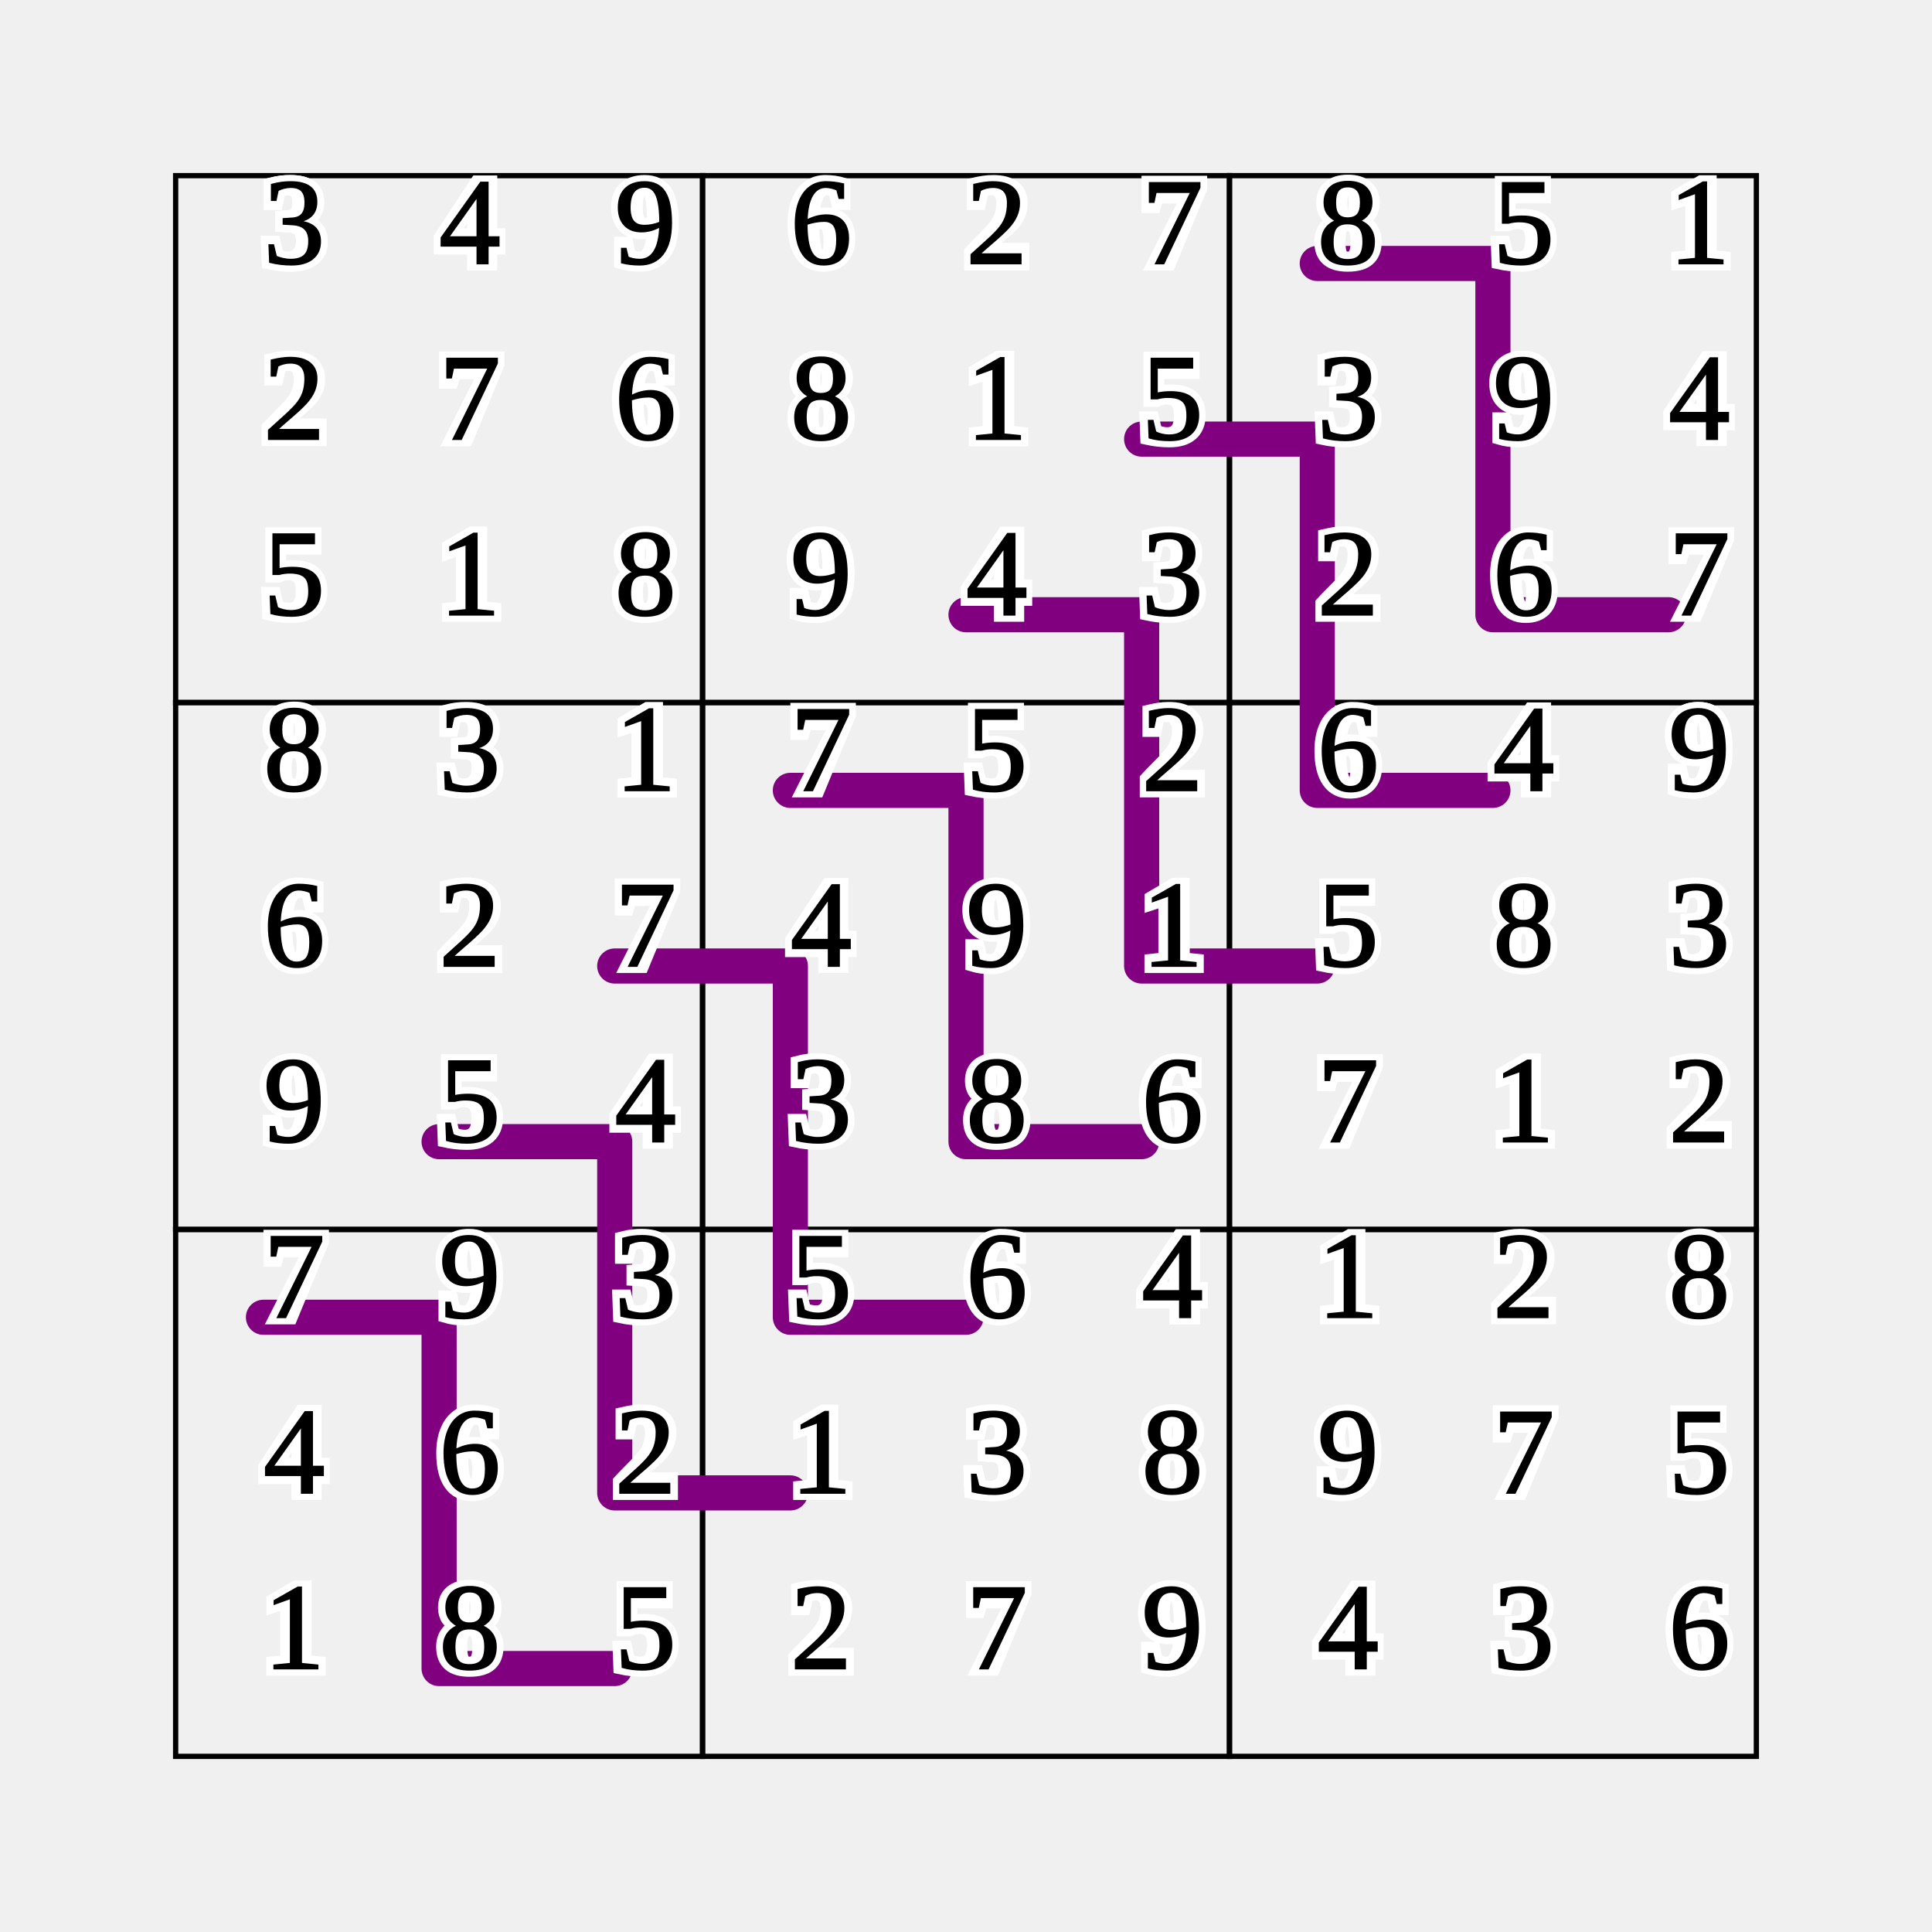
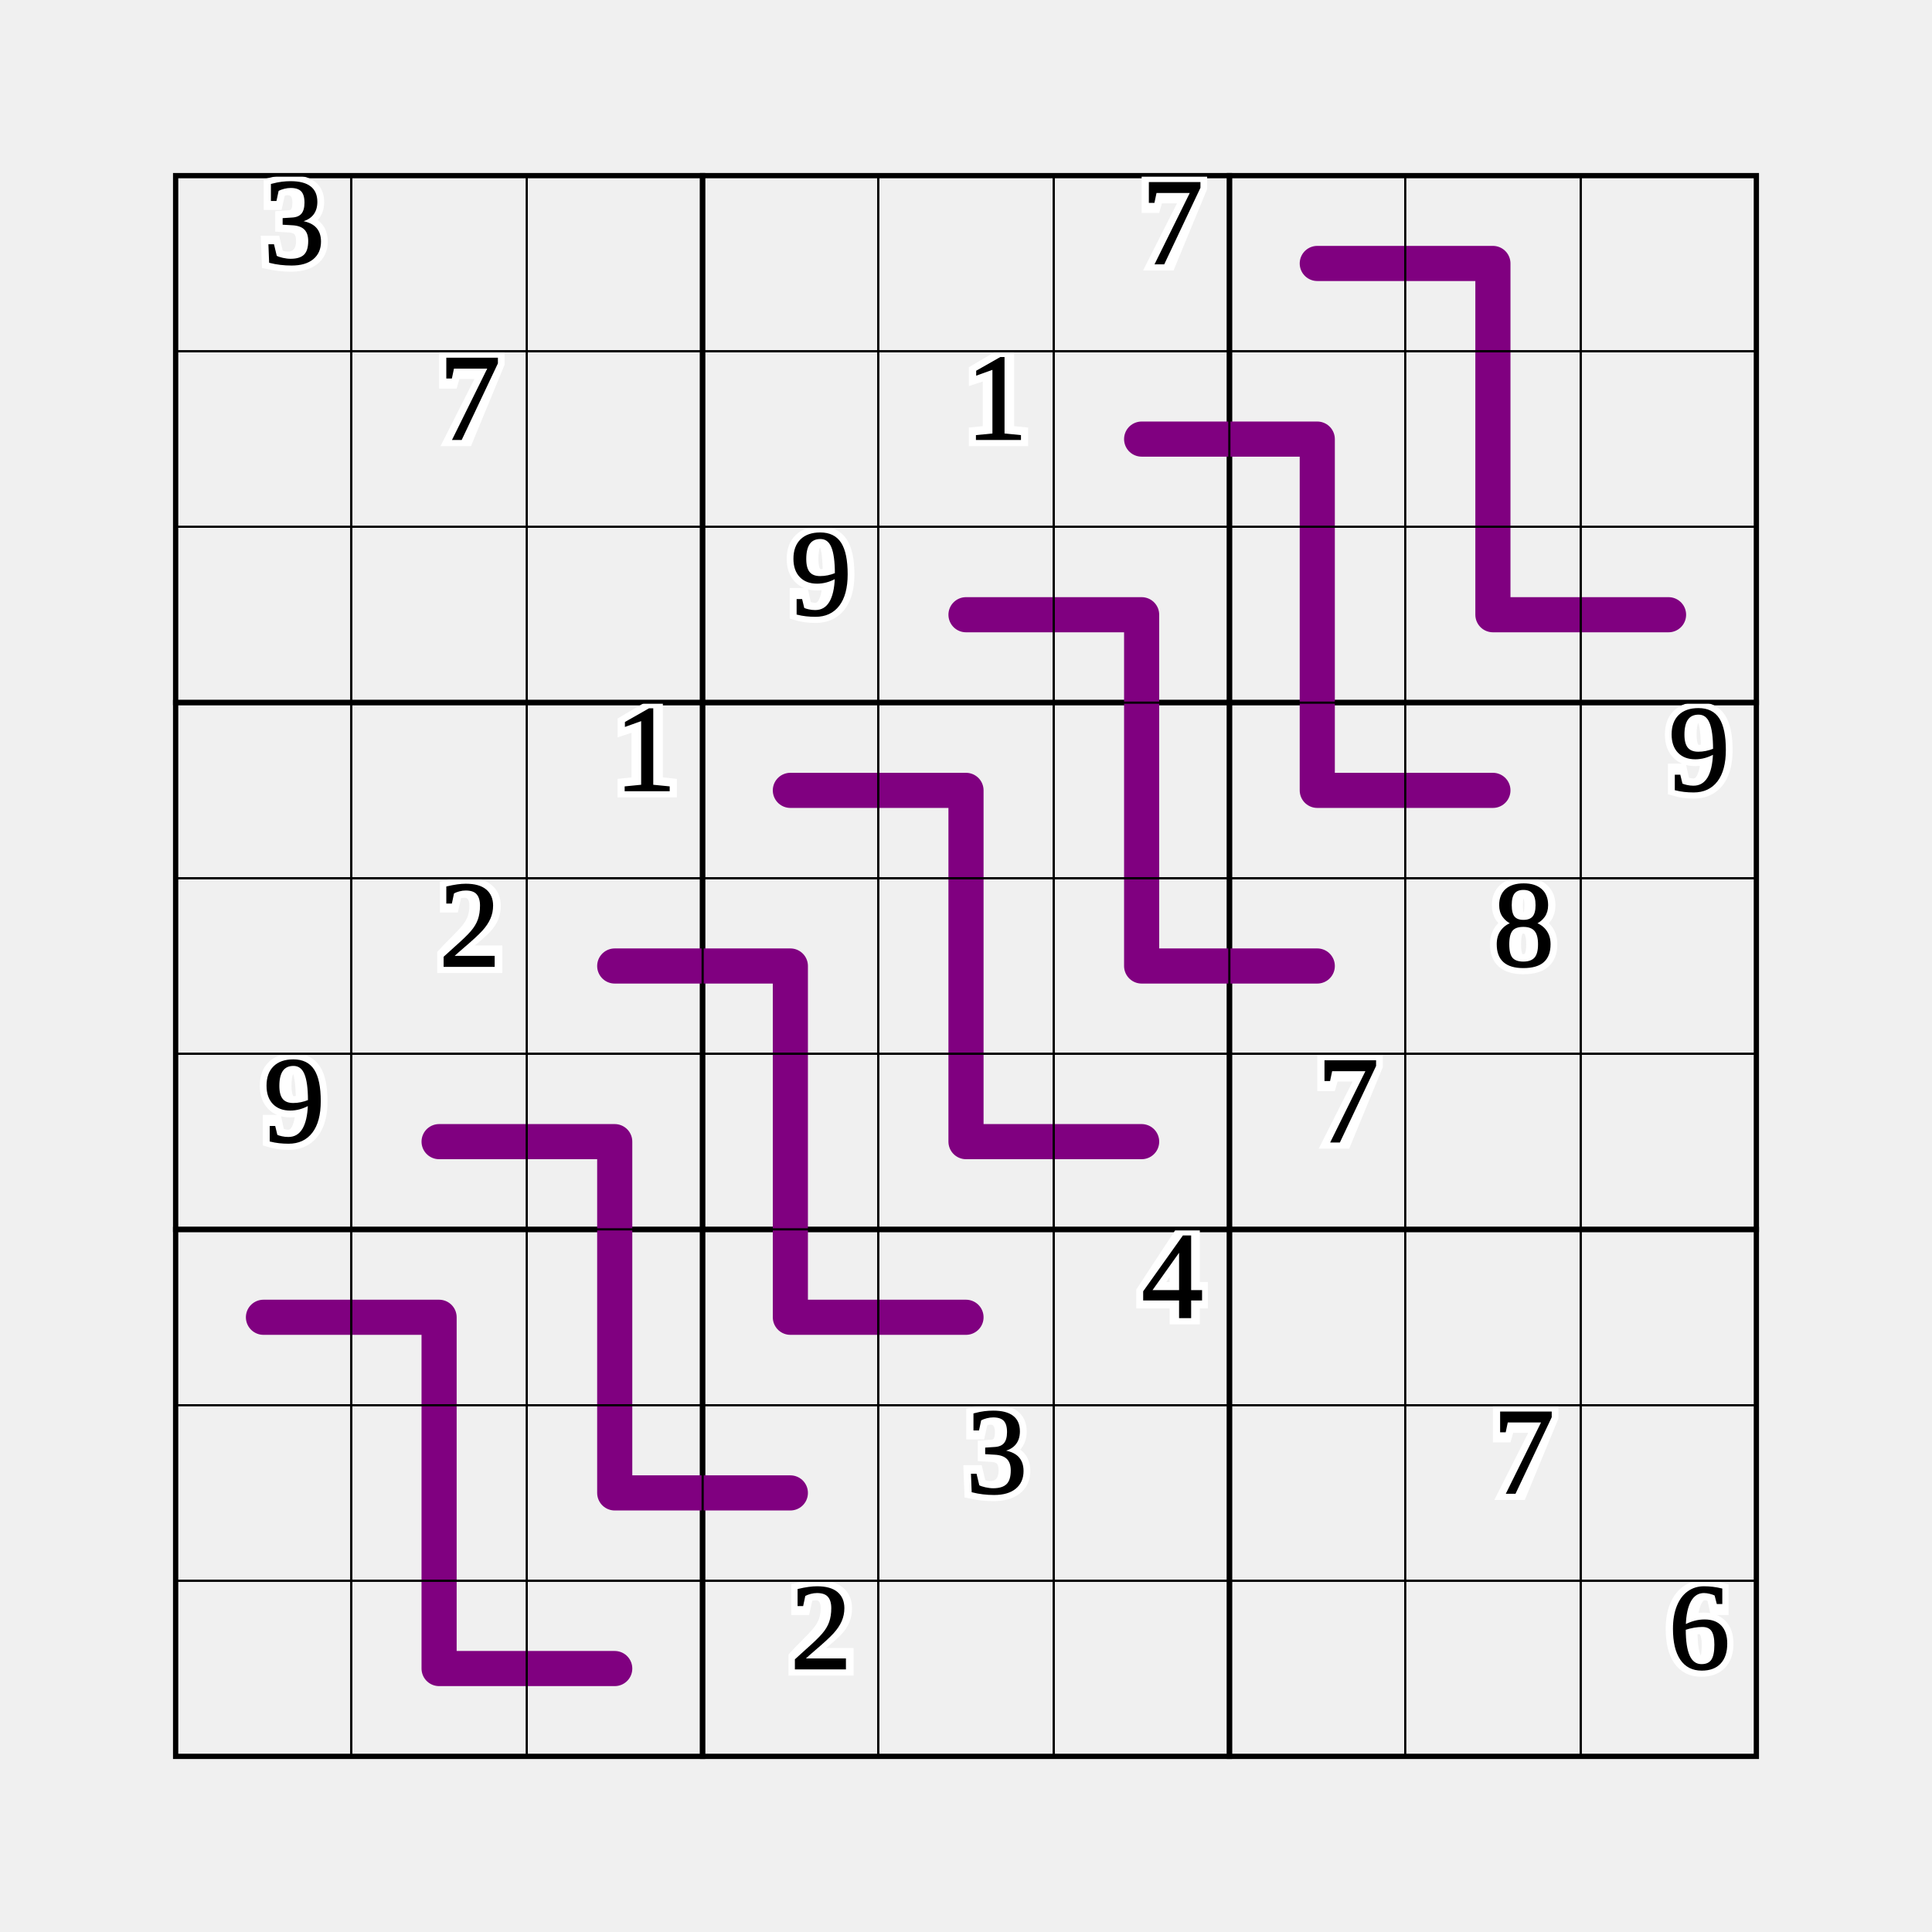
<svg xmlns="http://www.w3.org/2000/svg" baseProfile="full" height="35cm" version="1.1" viewBox="0 0 1100 1100" width="35cm">
  <defs />
  <style type="text/css">
.Box {
    fill-opacity: 0;
    stroke: black;
    stroke-width: 3;
}

.Cell {
    fill-opacity: 0;
    stroke: black;
    stroke-width: 1;
}

.Known {
    fill: black;
    font-size: 70px;
    font-weight: 500;
    text-shadow: -2px -2px 0 white, 2px -2px 0 white, -2px 2px 0 white, 2px 2px 0 white;
}

.KnownBackground {
    fill: white;
    font-size: 70px;
    font-weight: bolder;
    stroke: white;
    stroke-width: 8;
}

.KnownForeground {
    fill: black;
    font-size: 70px;
    stroke: black;
}

.Renban {
    fill-opacity: 0;
    stroke: purple;
    stroke-linecap: round;
    stroke-linejoin: round;
    stroke-width: 20;
}

.TextGlyphBackground {
    fill: white;
    font-size: 30px;
    font-weight: bolder;
    stroke: white;
    stroke-width: 8;
}

.TextGlyphForeground {
    fill: black;
    font-size: 30px;
    font-weight: bolder;
    stroke: black;
    stroke-width: 8;
}

.Unknown {
    fill: blue;
    font-size: 70px;
    font-weight: 500;
    text-shadow: -2px -2px 0 white, 2px -2px 0 white, -2px 2px 0 white, 2px 2px 0 white;
}

.UnknownBackground {
    fill: white;
    font-size: 70px;
    font-weight: bolder;
    stroke: white;
    stroke-width: 8;
}

.UnknownForeground {
    fill: blue;
    font-size: 70px;
    stroke: blue;
}

LittleNumber {
    font-size: 20px;
    stroke: black;
}

</style>
  <g>
    <rect class="Box" height="300" transform="translate(100, 100)" width="300" x="0" y="0" />
    <rect class="Box" height="300" transform="translate(100, 400)" width="300" x="0" y="0" />
    <rect class="Box" height="300" transform="translate(100, 700)" width="300" x="0" y="0" />
    <rect class="Box" height="300" transform="translate(400, 100)" width="300" x="0" y="0" />
    <rect class="Box" height="300" transform="translate(400, 400)" width="300" x="0" y="0" />
    <rect class="Box" height="300" transform="translate(400, 700)" width="300" x="0" y="0" />
    <rect class="Box" height="300" transform="translate(700, 100)" width="300" x="0" y="0" />
    <rect class="Box" height="300" transform="translate(700, 400)" width="300" x="0" y="0" />
    <rect class="Box" height="300" transform="translate(700, 700)" width="300" x="0" y="0" />
    <g>
      <text class="KnownBackground" transform="translate(150.0, 150.0) ">
        <tspan alignment-baseline="central" text-anchor="middle">3</tspan>
      </text>
      <text class="KnownForeground" transform="translate(150.0, 150.0) ">
        <tspan alignment-baseline="central" text-anchor="middle">3</tspan>
      </text>
    </g>
    <g>
      <text class="KnownBackground" transform="translate(650.0, 150.0) ">
        <tspan alignment-baseline="central" text-anchor="middle">7</tspan>
      </text>
      <text class="KnownForeground" transform="translate(650.0, 150.0) ">
        <tspan alignment-baseline="central" text-anchor="middle">7</tspan>
      </text>
    </g>
    <g>
      <text class="KnownBackground" transform="translate(250.0, 250.0) ">
        <tspan alignment-baseline="central" text-anchor="middle">7</tspan>
      </text>
      <text class="KnownForeground" transform="translate(250.0, 250.0) ">
        <tspan alignment-baseline="central" text-anchor="middle">7</tspan>
      </text>
    </g>
    <g>
      <text class="KnownBackground" transform="translate(550.0, 250.0) ">
        <tspan alignment-baseline="central" text-anchor="middle">1</tspan>
      </text>
      <text class="KnownForeground" transform="translate(550.0, 250.0) ">
        <tspan alignment-baseline="central" text-anchor="middle">1</tspan>
      </text>
    </g>
    <g>
      <text class="KnownBackground" transform="translate(450.0, 350.0) ">
        <tspan alignment-baseline="central" text-anchor="middle">9</tspan>
      </text>
      <text class="KnownForeground" transform="translate(450.0, 350.0) ">
        <tspan alignment-baseline="central" text-anchor="middle">9</tspan>
      </text>
    </g>
    <g>
      <text class="KnownBackground" transform="translate(350.0, 450.0) ">
        <tspan alignment-baseline="central" text-anchor="middle">1</tspan>
      </text>
      <text class="KnownForeground" transform="translate(350.0, 450.0) ">
        <tspan alignment-baseline="central" text-anchor="middle">1</tspan>
      </text>
    </g>
    <g>
      <text class="KnownBackground" transform="translate(950.0, 450.0) ">
        <tspan alignment-baseline="central" text-anchor="middle">9</tspan>
      </text>
      <text class="KnownForeground" transform="translate(950.0, 450.0) ">
        <tspan alignment-baseline="central" text-anchor="middle">9</tspan>
      </text>
    </g>
    <g>
      <text class="KnownBackground" transform="translate(250.0, 550.0) ">
        <tspan alignment-baseline="central" text-anchor="middle">2</tspan>
      </text>
      <text class="KnownForeground" transform="translate(250.0, 550.0) ">
        <tspan alignment-baseline="central" text-anchor="middle">2</tspan>
      </text>
    </g>
    <g>
      <text class="KnownBackground" transform="translate(850.0, 550.0) ">
        <tspan alignment-baseline="central" text-anchor="middle">8</tspan>
      </text>
      <text class="KnownForeground" transform="translate(850.0, 550.0) ">
        <tspan alignment-baseline="central" text-anchor="middle">8</tspan>
      </text>
    </g>
    <g>
      <text class="KnownBackground" transform="translate(150.0, 650.0) ">
        <tspan alignment-baseline="central" text-anchor="middle">9</tspan>
      </text>
      <text class="KnownForeground" transform="translate(150.0, 650.0) ">
        <tspan alignment-baseline="central" text-anchor="middle">9</tspan>
      </text>
    </g>
    <g>
      <text class="KnownBackground" transform="translate(750.0, 650.0) ">
        <tspan alignment-baseline="central" text-anchor="middle">7</tspan>
      </text>
      <text class="KnownForeground" transform="translate(750.0, 650.0) ">
        <tspan alignment-baseline="central" text-anchor="middle">7</tspan>
      </text>
    </g>
    <g>
      <text class="KnownBackground" transform="translate(650.0, 750.0) ">
        <tspan alignment-baseline="central" text-anchor="middle">4</tspan>
      </text>
      <text class="KnownForeground" transform="translate(650.0, 750.0) ">
        <tspan alignment-baseline="central" text-anchor="middle">4</tspan>
      </text>
    </g>
    <g>
      <text class="KnownBackground" transform="translate(550.0, 850.0) ">
        <tspan alignment-baseline="central" text-anchor="middle">3</tspan>
      </text>
      <text class="KnownForeground" transform="translate(550.0, 850.0) ">
        <tspan alignment-baseline="central" text-anchor="middle">3</tspan>
      </text>
    </g>
    <g>
      <text class="KnownBackground" transform="translate(850.0, 850.0) ">
        <tspan alignment-baseline="central" text-anchor="middle">7</tspan>
      </text>
      <text class="KnownForeground" transform="translate(850.0, 850.0) ">
        <tspan alignment-baseline="central" text-anchor="middle">7</tspan>
      </text>
    </g>
    <g>
      <text class="KnownBackground" transform="translate(450.0, 950.0) ">
        <tspan alignment-baseline="central" text-anchor="middle">2</tspan>
      </text>
      <text class="KnownForeground" transform="translate(450.0, 950.0) ">
        <tspan alignment-baseline="central" text-anchor="middle">2</tspan>
      </text>
    </g>
    <g>
      <text class="KnownBackground" transform="translate(950.0, 950.0) ">
        <tspan alignment-baseline="central" text-anchor="middle">6</tspan>
      </text>
      <text class="KnownForeground" transform="translate(950.0, 950.0) ">
        <tspan alignment-baseline="central" text-anchor="middle">6</tspan>
      </text>
    </g>
    <polyline class="Renban" points="750.0,150.0 850.0,150.0 850.0,250.0 850.0,350.0 950.0,350.0" />
    <polyline class="Renban" points="650.0,250.0 750.0,250.0 750.0,350.0 750.0,450.0 850.0,450.0" />
    <polyline class="Renban" points="550.0,350.0 650.0,350.0 650.0,450.0 650.0,550.0 750.0,550.0" />
    <polyline class="Renban" points="450.0,450.0 550.0,450.0 550.0,550.0 550.0,650.0 650.0,650.0" />
    <polyline class="Renban" points="350.0,550.0 450.0,550.0 450.0,650.0 450.0,750.0 550.0,750.0" />
    <polyline class="Renban" points="250.0,650.0 350.0,650.0 350.0,750.0 350.0,850.0 450.0,850.0" />
    <polyline class="Renban" points="150.0,750.0 250.0,750.0 250.0,850.0 250.0,950.0 350.0,950.0" />
-     <g>
-       <text class="KnownBackground" transform="translate(150.0, 150.0) ">
-         <tspan alignment-baseline="central" text-anchor="middle">3</tspan>
-       </text>
-       <text class="KnownForeground" transform="translate(150.0, 150.0) ">
-         <tspan alignment-baseline="central" text-anchor="middle">3</tspan>
-       </text>
-     </g>
-     <g>
-       <text class="KnownBackground" transform="translate(250.0, 150.0) ">
-         <tspan alignment-baseline="central" text-anchor="middle">4</tspan>
-       </text>
-       <text class="KnownForeground" transform="translate(250.0, 150.0) ">
-         <tspan alignment-baseline="central" text-anchor="middle">4</tspan>
-       </text>
-     </g>
-     <g>
-       <text class="KnownBackground" transform="translate(350.0, 150.0) ">
-         <tspan alignment-baseline="central" text-anchor="middle">9</tspan>
-       </text>
-       <text class="KnownForeground" transform="translate(350.0, 150.0) ">
-         <tspan alignment-baseline="central" text-anchor="middle">9</tspan>
-       </text>
-     </g>
-     <g>
-       <text class="KnownBackground" transform="translate(450.0, 150.0) ">
-         <tspan alignment-baseline="central" text-anchor="middle">6</tspan>
-       </text>
-       <text class="KnownForeground" transform="translate(450.0, 150.0) ">
-         <tspan alignment-baseline="central" text-anchor="middle">6</tspan>
-       </text>
-     </g>
-     <g>
-       <text class="KnownBackground" transform="translate(550.0, 150.0) ">
-         <tspan alignment-baseline="central" text-anchor="middle">2</tspan>
-       </text>
-       <text class="KnownForeground" transform="translate(550.0, 150.0) ">
-         <tspan alignment-baseline="central" text-anchor="middle">2</tspan>
-       </text>
-     </g>
-     <g>
-       <text class="KnownBackground" transform="translate(650.0, 150.0) ">
-         <tspan alignment-baseline="central" text-anchor="middle">7</tspan>
-       </text>
-       <text class="KnownForeground" transform="translate(650.0, 150.0) ">
-         <tspan alignment-baseline="central" text-anchor="middle">7</tspan>
-       </text>
-     </g>
-     <g>
-       <text class="KnownBackground" transform="translate(750.0, 150.0) ">
-         <tspan alignment-baseline="central" text-anchor="middle">8</tspan>
-       </text>
-       <text class="KnownForeground" transform="translate(750.0, 150.0) ">
-         <tspan alignment-baseline="central" text-anchor="middle">8</tspan>
-       </text>
-     </g>
-     <g>
-       <text class="KnownBackground" transform="translate(850.0, 150.0) ">
-         <tspan alignment-baseline="central" text-anchor="middle">5</tspan>
-       </text>
-       <text class="KnownForeground" transform="translate(850.0, 150.0) ">
-         <tspan alignment-baseline="central" text-anchor="middle">5</tspan>
-       </text>
-     </g>
-     <g>
-       <text class="KnownBackground" transform="translate(950.0, 150.0) ">
-         <tspan alignment-baseline="central" text-anchor="middle">1</tspan>
-       </text>
-       <text class="KnownForeground" transform="translate(950.0, 150.0) ">
-         <tspan alignment-baseline="central" text-anchor="middle">1</tspan>
-       </text>
-     </g>
-     <g>
-       <text class="KnownBackground" transform="translate(150.0, 250.0) ">
-         <tspan alignment-baseline="central" text-anchor="middle">2</tspan>
-       </text>
-       <text class="KnownForeground" transform="translate(150.0, 250.0) ">
-         <tspan alignment-baseline="central" text-anchor="middle">2</tspan>
-       </text>
-     </g>
-     <g>
-       <text class="KnownBackground" transform="translate(250.0, 250.0) ">
-         <tspan alignment-baseline="central" text-anchor="middle">7</tspan>
-       </text>
-       <text class="KnownForeground" transform="translate(250.0, 250.0) ">
-         <tspan alignment-baseline="central" text-anchor="middle">7</tspan>
-       </text>
-     </g>
-     <g>
-       <text class="KnownBackground" transform="translate(350.0, 250.0) ">
-         <tspan alignment-baseline="central" text-anchor="middle">6</tspan>
-       </text>
-       <text class="KnownForeground" transform="translate(350.0, 250.0) ">
-         <tspan alignment-baseline="central" text-anchor="middle">6</tspan>
-       </text>
-     </g>
-     <g>
-       <text class="KnownBackground" transform="translate(450.0, 250.0) ">
-         <tspan alignment-baseline="central" text-anchor="middle">8</tspan>
-       </text>
-       <text class="KnownForeground" transform="translate(450.0, 250.0) ">
-         <tspan alignment-baseline="central" text-anchor="middle">8</tspan>
-       </text>
-     </g>
-     <g>
-       <text class="KnownBackground" transform="translate(550.0, 250.0) ">
-         <tspan alignment-baseline="central" text-anchor="middle">1</tspan>
-       </text>
-       <text class="KnownForeground" transform="translate(550.0, 250.0) ">
-         <tspan alignment-baseline="central" text-anchor="middle">1</tspan>
-       </text>
-     </g>
-     <g>
-       <text class="KnownBackground" transform="translate(650.0, 250.0) ">
-         <tspan alignment-baseline="central" text-anchor="middle">5</tspan>
-       </text>
-       <text class="KnownForeground" transform="translate(650.0, 250.0) ">
-         <tspan alignment-baseline="central" text-anchor="middle">5</tspan>
-       </text>
-     </g>
-     <g>
-       <text class="KnownBackground" transform="translate(750.0, 250.0) ">
-         <tspan alignment-baseline="central" text-anchor="middle">3</tspan>
-       </text>
-       <text class="KnownForeground" transform="translate(750.0, 250.0) ">
-         <tspan alignment-baseline="central" text-anchor="middle">3</tspan>
-       </text>
-     </g>
-     <g>
-       <text class="KnownBackground" transform="translate(850.0, 250.0) ">
-         <tspan alignment-baseline="central" text-anchor="middle">9</tspan>
-       </text>
-       <text class="KnownForeground" transform="translate(850.0, 250.0) ">
-         <tspan alignment-baseline="central" text-anchor="middle">9</tspan>
-       </text>
-     </g>
-     <g>
-       <text class="KnownBackground" transform="translate(950.0, 250.0) ">
-         <tspan alignment-baseline="central" text-anchor="middle">4</tspan>
-       </text>
-       <text class="KnownForeground" transform="translate(950.0, 250.0) ">
-         <tspan alignment-baseline="central" text-anchor="middle">4</tspan>
-       </text>
-     </g>
-     <g>
-       <text class="KnownBackground" transform="translate(150.0, 350.0) ">
-         <tspan alignment-baseline="central" text-anchor="middle">5</tspan>
-       </text>
-       <text class="KnownForeground" transform="translate(150.0, 350.0) ">
-         <tspan alignment-baseline="central" text-anchor="middle">5</tspan>
-       </text>
-     </g>
-     <g>
-       <text class="KnownBackground" transform="translate(250.0, 350.0) ">
-         <tspan alignment-baseline="central" text-anchor="middle">1</tspan>
-       </text>
-       <text class="KnownForeground" transform="translate(250.0, 350.0) ">
-         <tspan alignment-baseline="central" text-anchor="middle">1</tspan>
-       </text>
-     </g>
-     <g>
-       <text class="KnownBackground" transform="translate(350.0, 350.0) ">
-         <tspan alignment-baseline="central" text-anchor="middle">8</tspan>
-       </text>
-       <text class="KnownForeground" transform="translate(350.0, 350.0) ">
-         <tspan alignment-baseline="central" text-anchor="middle">8</tspan>
-       </text>
-     </g>
-     <g>
-       <text class="KnownBackground" transform="translate(450.0, 350.0) ">
-         <tspan alignment-baseline="central" text-anchor="middle">9</tspan>
-       </text>
-       <text class="KnownForeground" transform="translate(450.0, 350.0) ">
-         <tspan alignment-baseline="central" text-anchor="middle">9</tspan>
-       </text>
-     </g>
-     <g>
-       <text class="KnownBackground" transform="translate(550.0, 350.0) ">
-         <tspan alignment-baseline="central" text-anchor="middle">4</tspan>
-       </text>
-       <text class="KnownForeground" transform="translate(550.0, 350.0) ">
-         <tspan alignment-baseline="central" text-anchor="middle">4</tspan>
-       </text>
-     </g>
-     <g>
-       <text class="KnownBackground" transform="translate(650.0, 350.0) ">
-         <tspan alignment-baseline="central" text-anchor="middle">3</tspan>
-       </text>
-       <text class="KnownForeground" transform="translate(650.0, 350.0) ">
-         <tspan alignment-baseline="central" text-anchor="middle">3</tspan>
-       </text>
-     </g>
-     <g>
-       <text class="KnownBackground" transform="translate(750.0, 350.0) ">
-         <tspan alignment-baseline="central" text-anchor="middle">2</tspan>
-       </text>
-       <text class="KnownForeground" transform="translate(750.0, 350.0) ">
-         <tspan alignment-baseline="central" text-anchor="middle">2</tspan>
-       </text>
-     </g>
-     <g>
-       <text class="KnownBackground" transform="translate(850.0, 350.0) ">
-         <tspan alignment-baseline="central" text-anchor="middle">6</tspan>
-       </text>
-       <text class="KnownForeground" transform="translate(850.0, 350.0) ">
-         <tspan alignment-baseline="central" text-anchor="middle">6</tspan>
-       </text>
-     </g>
-     <g>
-       <text class="KnownBackground" transform="translate(950.0, 350.0) ">
-         <tspan alignment-baseline="central" text-anchor="middle">7</tspan>
-       </text>
-       <text class="KnownForeground" transform="translate(950.0, 350.0) ">
-         <tspan alignment-baseline="central" text-anchor="middle">7</tspan>
-       </text>
-     </g>
-     <g>
-       <text class="KnownBackground" transform="translate(150.0, 450.0) ">
-         <tspan alignment-baseline="central" text-anchor="middle">8</tspan>
-       </text>
-       <text class="KnownForeground" transform="translate(150.0, 450.0) ">
-         <tspan alignment-baseline="central" text-anchor="middle">8</tspan>
-       </text>
-     </g>
-     <g>
-       <text class="KnownBackground" transform="translate(250.0, 450.0) ">
-         <tspan alignment-baseline="central" text-anchor="middle">3</tspan>
-       </text>
-       <text class="KnownForeground" transform="translate(250.0, 450.0) ">
-         <tspan alignment-baseline="central" text-anchor="middle">3</tspan>
-       </text>
-     </g>
-     <g>
-       <text class="KnownBackground" transform="translate(350.0, 450.0) ">
-         <tspan alignment-baseline="central" text-anchor="middle">1</tspan>
-       </text>
-       <text class="KnownForeground" transform="translate(350.0, 450.0) ">
-         <tspan alignment-baseline="central" text-anchor="middle">1</tspan>
-       </text>
-     </g>
-     <g>
-       <text class="KnownBackground" transform="translate(450.0, 450.0) ">
-         <tspan alignment-baseline="central" text-anchor="middle">7</tspan>
-       </text>
-       <text class="KnownForeground" transform="translate(450.0, 450.0) ">
-         <tspan alignment-baseline="central" text-anchor="middle">7</tspan>
-       </text>
-     </g>
-     <g>
-       <text class="KnownBackground" transform="translate(550.0, 450.0) ">
-         <tspan alignment-baseline="central" text-anchor="middle">5</tspan>
-       </text>
-       <text class="KnownForeground" transform="translate(550.0, 450.0) ">
-         <tspan alignment-baseline="central" text-anchor="middle">5</tspan>
-       </text>
-     </g>
-     <g>
-       <text class="KnownBackground" transform="translate(650.0, 450.0) ">
-         <tspan alignment-baseline="central" text-anchor="middle">2</tspan>
-       </text>
-       <text class="KnownForeground" transform="translate(650.0, 450.0) ">
-         <tspan alignment-baseline="central" text-anchor="middle">2</tspan>
-       </text>
-     </g>
-     <g>
-       <text class="KnownBackground" transform="translate(750.0, 450.0) ">
-         <tspan alignment-baseline="central" text-anchor="middle">6</tspan>
-       </text>
-       <text class="KnownForeground" transform="translate(750.0, 450.0) ">
-         <tspan alignment-baseline="central" text-anchor="middle">6</tspan>
-       </text>
-     </g>
-     <g>
-       <text class="KnownBackground" transform="translate(850.0, 450.0) ">
-         <tspan alignment-baseline="central" text-anchor="middle">4</tspan>
-       </text>
-       <text class="KnownForeground" transform="translate(850.0, 450.0) ">
-         <tspan alignment-baseline="central" text-anchor="middle">4</tspan>
-       </text>
-     </g>
-     <g>
-       <text class="KnownBackground" transform="translate(950.0, 450.0) ">
-         <tspan alignment-baseline="central" text-anchor="middle">9</tspan>
-       </text>
-       <text class="KnownForeground" transform="translate(950.0, 450.0) ">
-         <tspan alignment-baseline="central" text-anchor="middle">9</tspan>
-       </text>
-     </g>
-     <g>
-       <text class="KnownBackground" transform="translate(150.0, 550.0) ">
-         <tspan alignment-baseline="central" text-anchor="middle">6</tspan>
-       </text>
-       <text class="KnownForeground" transform="translate(150.0, 550.0) ">
-         <tspan alignment-baseline="central" text-anchor="middle">6</tspan>
-       </text>
-     </g>
-     <g>
-       <text class="KnownBackground" transform="translate(250.0, 550.0) ">
-         <tspan alignment-baseline="central" text-anchor="middle">2</tspan>
-       </text>
-       <text class="KnownForeground" transform="translate(250.0, 550.0) ">
-         <tspan alignment-baseline="central" text-anchor="middle">2</tspan>
-       </text>
-     </g>
-     <g>
-       <text class="KnownBackground" transform="translate(350.0, 550.0) ">
-         <tspan alignment-baseline="central" text-anchor="middle">7</tspan>
-       </text>
-       <text class="KnownForeground" transform="translate(350.0, 550.0) ">
-         <tspan alignment-baseline="central" text-anchor="middle">7</tspan>
-       </text>
-     </g>
-     <g>
-       <text class="KnownBackground" transform="translate(450.0, 550.0) ">
-         <tspan alignment-baseline="central" text-anchor="middle">4</tspan>
-       </text>
-       <text class="KnownForeground" transform="translate(450.0, 550.0) ">
-         <tspan alignment-baseline="central" text-anchor="middle">4</tspan>
-       </text>
-     </g>
-     <g>
-       <text class="KnownBackground" transform="translate(550.0, 550.0) ">
-         <tspan alignment-baseline="central" text-anchor="middle">9</tspan>
-       </text>
-       <text class="KnownForeground" transform="translate(550.0, 550.0) ">
-         <tspan alignment-baseline="central" text-anchor="middle">9</tspan>
-       </text>
-     </g>
-     <g>
-       <text class="KnownBackground" transform="translate(650.0, 550.0) ">
-         <tspan alignment-baseline="central" text-anchor="middle">1</tspan>
-       </text>
-       <text class="KnownForeground" transform="translate(650.0, 550.0) ">
-         <tspan alignment-baseline="central" text-anchor="middle">1</tspan>
-       </text>
-     </g>
-     <g>
-       <text class="KnownBackground" transform="translate(750.0, 550.0) ">
-         <tspan alignment-baseline="central" text-anchor="middle">5</tspan>
-       </text>
-       <text class="KnownForeground" transform="translate(750.0, 550.0) ">
-         <tspan alignment-baseline="central" text-anchor="middle">5</tspan>
-       </text>
-     </g>
-     <g>
-       <text class="KnownBackground" transform="translate(850.0, 550.0) ">
-         <tspan alignment-baseline="central" text-anchor="middle">8</tspan>
-       </text>
-       <text class="KnownForeground" transform="translate(850.0, 550.0) ">
-         <tspan alignment-baseline="central" text-anchor="middle">8</tspan>
-       </text>
-     </g>
-     <g>
-       <text class="KnownBackground" transform="translate(950.0, 550.0) ">
-         <tspan alignment-baseline="central" text-anchor="middle">3</tspan>
-       </text>
-       <text class="KnownForeground" transform="translate(950.0, 550.0) ">
-         <tspan alignment-baseline="central" text-anchor="middle">3</tspan>
-       </text>
-     </g>
-     <g>
-       <text class="KnownBackground" transform="translate(150.0, 650.0) ">
-         <tspan alignment-baseline="central" text-anchor="middle">9</tspan>
-       </text>
-       <text class="KnownForeground" transform="translate(150.0, 650.0) ">
-         <tspan alignment-baseline="central" text-anchor="middle">9</tspan>
-       </text>
-     </g>
-     <g>
-       <text class="KnownBackground" transform="translate(250.0, 650.0) ">
-         <tspan alignment-baseline="central" text-anchor="middle">5</tspan>
-       </text>
-       <text class="KnownForeground" transform="translate(250.0, 650.0) ">
-         <tspan alignment-baseline="central" text-anchor="middle">5</tspan>
-       </text>
-     </g>
-     <g>
-       <text class="KnownBackground" transform="translate(350.0, 650.0) ">
-         <tspan alignment-baseline="central" text-anchor="middle">4</tspan>
-       </text>
-       <text class="KnownForeground" transform="translate(350.0, 650.0) ">
-         <tspan alignment-baseline="central" text-anchor="middle">4</tspan>
-       </text>
-     </g>
-     <g>
-       <text class="KnownBackground" transform="translate(450.0, 650.0) ">
-         <tspan alignment-baseline="central" text-anchor="middle">3</tspan>
-       </text>
-       <text class="KnownForeground" transform="translate(450.0, 650.0) ">
-         <tspan alignment-baseline="central" text-anchor="middle">3</tspan>
-       </text>
-     </g>
-     <g>
-       <text class="KnownBackground" transform="translate(550.0, 650.0) ">
-         <tspan alignment-baseline="central" text-anchor="middle">8</tspan>
-       </text>
-       <text class="KnownForeground" transform="translate(550.0, 650.0) ">
-         <tspan alignment-baseline="central" text-anchor="middle">8</tspan>
-       </text>
-     </g>
-     <g>
-       <text class="KnownBackground" transform="translate(650.0, 650.0) ">
-         <tspan alignment-baseline="central" text-anchor="middle">6</tspan>
-       </text>
-       <text class="KnownForeground" transform="translate(650.0, 650.0) ">
-         <tspan alignment-baseline="central" text-anchor="middle">6</tspan>
-       </text>
-     </g>
-     <g>
-       <text class="KnownBackground" transform="translate(750.0, 650.0) ">
-         <tspan alignment-baseline="central" text-anchor="middle">7</tspan>
-       </text>
-       <text class="KnownForeground" transform="translate(750.0, 650.0) ">
-         <tspan alignment-baseline="central" text-anchor="middle">7</tspan>
-       </text>
-     </g>
-     <g>
-       <text class="KnownBackground" transform="translate(850.0, 650.0) ">
-         <tspan alignment-baseline="central" text-anchor="middle">1</tspan>
-       </text>
-       <text class="KnownForeground" transform="translate(850.0, 650.0) ">
-         <tspan alignment-baseline="central" text-anchor="middle">1</tspan>
-       </text>
-     </g>
-     <g>
-       <text class="KnownBackground" transform="translate(950.0, 650.0) ">
-         <tspan alignment-baseline="central" text-anchor="middle">2</tspan>
-       </text>
-       <text class="KnownForeground" transform="translate(950.0, 650.0) ">
-         <tspan alignment-baseline="central" text-anchor="middle">2</tspan>
-       </text>
-     </g>
-     <g>
-       <text class="KnownBackground" transform="translate(150.0, 750.0) ">
-         <tspan alignment-baseline="central" text-anchor="middle">7</tspan>
-       </text>
-       <text class="KnownForeground" transform="translate(150.0, 750.0) ">
-         <tspan alignment-baseline="central" text-anchor="middle">7</tspan>
-       </text>
-     </g>
-     <g>
-       <text class="KnownBackground" transform="translate(250.0, 750.0) ">
-         <tspan alignment-baseline="central" text-anchor="middle">9</tspan>
-       </text>
-       <text class="KnownForeground" transform="translate(250.0, 750.0) ">
-         <tspan alignment-baseline="central" text-anchor="middle">9</tspan>
-       </text>
-     </g>
-     <g>
-       <text class="KnownBackground" transform="translate(350.0, 750.0) ">
-         <tspan alignment-baseline="central" text-anchor="middle">3</tspan>
-       </text>
-       <text class="KnownForeground" transform="translate(350.0, 750.0) ">
-         <tspan alignment-baseline="central" text-anchor="middle">3</tspan>
-       </text>
-     </g>
-     <g>
-       <text class="KnownBackground" transform="translate(450.0, 750.0) ">
-         <tspan alignment-baseline="central" text-anchor="middle">5</tspan>
-       </text>
-       <text class="KnownForeground" transform="translate(450.0, 750.0) ">
-         <tspan alignment-baseline="central" text-anchor="middle">5</tspan>
-       </text>
-     </g>
-     <g>
-       <text class="KnownBackground" transform="translate(550.0, 750.0) ">
-         <tspan alignment-baseline="central" text-anchor="middle">6</tspan>
-       </text>
-       <text class="KnownForeground" transform="translate(550.0, 750.0) ">
-         <tspan alignment-baseline="central" text-anchor="middle">6</tspan>
-       </text>
-     </g>
-     <g>
-       <text class="KnownBackground" transform="translate(650.0, 750.0) ">
-         <tspan alignment-baseline="central" text-anchor="middle">4</tspan>
-       </text>
-       <text class="KnownForeground" transform="translate(650.0, 750.0) ">
-         <tspan alignment-baseline="central" text-anchor="middle">4</tspan>
-       </text>
-     </g>
-     <g>
-       <text class="KnownBackground" transform="translate(750.0, 750.0) ">
-         <tspan alignment-baseline="central" text-anchor="middle">1</tspan>
-       </text>
-       <text class="KnownForeground" transform="translate(750.0, 750.0) ">
-         <tspan alignment-baseline="central" text-anchor="middle">1</tspan>
-       </text>
-     </g>
-     <g>
-       <text class="KnownBackground" transform="translate(850.0, 750.0) ">
-         <tspan alignment-baseline="central" text-anchor="middle">2</tspan>
-       </text>
-       <text class="KnownForeground" transform="translate(850.0, 750.0) ">
-         <tspan alignment-baseline="central" text-anchor="middle">2</tspan>
-       </text>
-     </g>
-     <g>
-       <text class="KnownBackground" transform="translate(950.0, 750.0) ">
-         <tspan alignment-baseline="central" text-anchor="middle">8</tspan>
-       </text>
-       <text class="KnownForeground" transform="translate(950.0, 750.0) ">
-         <tspan alignment-baseline="central" text-anchor="middle">8</tspan>
-       </text>
-     </g>
-     <g>
-       <text class="KnownBackground" transform="translate(150.0, 850.0) ">
-         <tspan alignment-baseline="central" text-anchor="middle">4</tspan>
-       </text>
-       <text class="KnownForeground" transform="translate(150.0, 850.0) ">
-         <tspan alignment-baseline="central" text-anchor="middle">4</tspan>
-       </text>
-     </g>
-     <g>
-       <text class="KnownBackground" transform="translate(250.0, 850.0) ">
-         <tspan alignment-baseline="central" text-anchor="middle">6</tspan>
-       </text>
-       <text class="KnownForeground" transform="translate(250.0, 850.0) ">
-         <tspan alignment-baseline="central" text-anchor="middle">6</tspan>
-       </text>
-     </g>
-     <g>
-       <text class="KnownBackground" transform="translate(350.0, 850.0) ">
-         <tspan alignment-baseline="central" text-anchor="middle">2</tspan>
-       </text>
-       <text class="KnownForeground" transform="translate(350.0, 850.0) ">
-         <tspan alignment-baseline="central" text-anchor="middle">2</tspan>
-       </text>
-     </g>
-     <g>
-       <text class="KnownBackground" transform="translate(450.0, 850.0) ">
-         <tspan alignment-baseline="central" text-anchor="middle">1</tspan>
-       </text>
-       <text class="KnownForeground" transform="translate(450.0, 850.0) ">
-         <tspan alignment-baseline="central" text-anchor="middle">1</tspan>
-       </text>
-     </g>
-     <g>
-       <text class="KnownBackground" transform="translate(550.0, 850.0) ">
-         <tspan alignment-baseline="central" text-anchor="middle">3</tspan>
-       </text>
-       <text class="KnownForeground" transform="translate(550.0, 850.0) ">
-         <tspan alignment-baseline="central" text-anchor="middle">3</tspan>
-       </text>
-     </g>
-     <g>
-       <text class="KnownBackground" transform="translate(650.0, 850.0) ">
-         <tspan alignment-baseline="central" text-anchor="middle">8</tspan>
-       </text>
-       <text class="KnownForeground" transform="translate(650.0, 850.0) ">
-         <tspan alignment-baseline="central" text-anchor="middle">8</tspan>
-       </text>
-     </g>
-     <g>
-       <text class="KnownBackground" transform="translate(750.0, 850.0) ">
-         <tspan alignment-baseline="central" text-anchor="middle">9</tspan>
-       </text>
-       <text class="KnownForeground" transform="translate(750.0, 850.0) ">
-         <tspan alignment-baseline="central" text-anchor="middle">9</tspan>
-       </text>
-     </g>
-     <g>
-       <text class="KnownBackground" transform="translate(850.0, 850.0) ">
-         <tspan alignment-baseline="central" text-anchor="middle">7</tspan>
-       </text>
-       <text class="KnownForeground" transform="translate(850.0, 850.0) ">
-         <tspan alignment-baseline="central" text-anchor="middle">7</tspan>
-       </text>
-     </g>
-     <g>
-       <text class="KnownBackground" transform="translate(950.0, 850.0) ">
-         <tspan alignment-baseline="central" text-anchor="middle">5</tspan>
-       </text>
-       <text class="KnownForeground" transform="translate(950.0, 850.0) ">
-         <tspan alignment-baseline="central" text-anchor="middle">5</tspan>
-       </text>
-     </g>
-     <g>
-       <text class="KnownBackground" transform="translate(150.0, 950.0) ">
-         <tspan alignment-baseline="central" text-anchor="middle">1</tspan>
-       </text>
-       <text class="KnownForeground" transform="translate(150.0, 950.0) ">
-         <tspan alignment-baseline="central" text-anchor="middle">1</tspan>
-       </text>
-     </g>
-     <g>
-       <text class="KnownBackground" transform="translate(250.0, 950.0) ">
-         <tspan alignment-baseline="central" text-anchor="middle">8</tspan>
-       </text>
-       <text class="KnownForeground" transform="translate(250.0, 950.0) ">
-         <tspan alignment-baseline="central" text-anchor="middle">8</tspan>
-       </text>
-     </g>
-     <g>
-       <text class="KnownBackground" transform="translate(350.0, 950.0) ">
-         <tspan alignment-baseline="central" text-anchor="middle">5</tspan>
-       </text>
-       <text class="KnownForeground" transform="translate(350.0, 950.0) ">
-         <tspan alignment-baseline="central" text-anchor="middle">5</tspan>
-       </text>
-     </g>
-     <g>
-       <text class="KnownBackground" transform="translate(450.0, 950.0) ">
-         <tspan alignment-baseline="central" text-anchor="middle">2</tspan>
-       </text>
-       <text class="KnownForeground" transform="translate(450.0, 950.0) ">
-         <tspan alignment-baseline="central" text-anchor="middle">2</tspan>
-       </text>
-     </g>
-     <g>
-       <text class="KnownBackground" transform="translate(550.0, 950.0) ">
-         <tspan alignment-baseline="central" text-anchor="middle">7</tspan>
-       </text>
-       <text class="KnownForeground" transform="translate(550.0, 950.0) ">
-         <tspan alignment-baseline="central" text-anchor="middle">7</tspan>
-       </text>
-     </g>
-     <g>
-       <text class="KnownBackground" transform="translate(650.0, 950.0) ">
-         <tspan alignment-baseline="central" text-anchor="middle">9</tspan>
-       </text>
-       <text class="KnownForeground" transform="translate(650.0, 950.0) ">
-         <tspan alignment-baseline="central" text-anchor="middle">9</tspan>
-       </text>
-     </g>
-     <g>
-       <text class="KnownBackground" transform="translate(750.0, 950.0) ">
-         <tspan alignment-baseline="central" text-anchor="middle">4</tspan>
-       </text>
-       <text class="KnownForeground" transform="translate(750.0, 950.0) ">
-         <tspan alignment-baseline="central" text-anchor="middle">4</tspan>
-       </text>
-     </g>
-     <g>
-       <text class="KnownBackground" transform="translate(850.0, 950.0) ">
-         <tspan alignment-baseline="central" text-anchor="middle">3</tspan>
-       </text>
-       <text class="KnownForeground" transform="translate(850.0, 950.0) ">
-         <tspan alignment-baseline="central" text-anchor="middle">3</tspan>
-       </text>
-     </g>
-     <g>
-       <text class="KnownBackground" transform="translate(950.0, 950.0) ">
-         <tspan alignment-baseline="central" text-anchor="middle">6</tspan>
-       </text>
-       <text class="KnownForeground" transform="translate(950.0, 950.0) ">
-         <tspan alignment-baseline="central" text-anchor="middle">6</tspan>
-       </text>
-     </g>
+     <rect class="Cell" height="100" transform="translate(100, 100)" width="100" x="0" y="0" />
+     <rect class="Cell" height="100" transform="translate(100, 200)" width="100" x="0" y="0" />
+     <rect class="Cell" height="100" transform="translate(100, 300)" width="100" x="0" y="0" />
+     <rect class="Cell" height="100" transform="translate(100, 400)" width="100" x="0" y="0" />
+     <rect class="Cell" height="100" transform="translate(100, 500)" width="100" x="0" y="0" />
+     <rect class="Cell" height="100" transform="translate(100, 600)" width="100" x="0" y="0" />
+     <rect class="Cell" height="100" transform="translate(100, 700)" width="100" x="0" y="0" />
+     <rect class="Cell" height="100" transform="translate(100, 800)" width="100" x="0" y="0" />
+     <rect class="Cell" height="100" transform="translate(100, 900)" width="100" x="0" y="0" />
+     <rect class="Cell" height="100" transform="translate(200, 100)" width="100" x="0" y="0" />
+     <rect class="Cell" height="100" transform="translate(200, 200)" width="100" x="0" y="0" />
+     <rect class="Cell" height="100" transform="translate(200, 300)" width="100" x="0" y="0" />
+     <rect class="Cell" height="100" transform="translate(200, 400)" width="100" x="0" y="0" />
+     <rect class="Cell" height="100" transform="translate(200, 500)" width="100" x="0" y="0" />
+     <rect class="Cell" height="100" transform="translate(200, 600)" width="100" x="0" y="0" />
+     <rect class="Cell" height="100" transform="translate(200, 700)" width="100" x="0" y="0" />
+     <rect class="Cell" height="100" transform="translate(200, 800)" width="100" x="0" y="0" />
+     <rect class="Cell" height="100" transform="translate(200, 900)" width="100" x="0" y="0" />
+     <rect class="Cell" height="100" transform="translate(300, 100)" width="100" x="0" y="0" />
+     <rect class="Cell" height="100" transform="translate(300, 200)" width="100" x="0" y="0" />
+     <rect class="Cell" height="100" transform="translate(300, 300)" width="100" x="0" y="0" />
+     <rect class="Cell" height="100" transform="translate(300, 400)" width="100" x="0" y="0" />
+     <rect class="Cell" height="100" transform="translate(300, 500)" width="100" x="0" y="0" />
+     <rect class="Cell" height="100" transform="translate(300, 600)" width="100" x="0" y="0" />
+     <rect class="Cell" height="100" transform="translate(300, 700)" width="100" x="0" y="0" />
+     <rect class="Cell" height="100" transform="translate(300, 800)" width="100" x="0" y="0" />
+     <rect class="Cell" height="100" transform="translate(300, 900)" width="100" x="0" y="0" />
+     <rect class="Cell" height="100" transform="translate(400, 100)" width="100" x="0" y="0" />
+     <rect class="Cell" height="100" transform="translate(400, 200)" width="100" x="0" y="0" />
+     <rect class="Cell" height="100" transform="translate(400, 300)" width="100" x="0" y="0" />
+     <rect class="Cell" height="100" transform="translate(400, 400)" width="100" x="0" y="0" />
+     <rect class="Cell" height="100" transform="translate(400, 500)" width="100" x="0" y="0" />
+     <rect class="Cell" height="100" transform="translate(400, 600)" width="100" x="0" y="0" />
+     <rect class="Cell" height="100" transform="translate(400, 700)" width="100" x="0" y="0" />
+     <rect class="Cell" height="100" transform="translate(400, 800)" width="100" x="0" y="0" />
+     <rect class="Cell" height="100" transform="translate(400, 900)" width="100" x="0" y="0" />
+     <rect class="Cell" height="100" transform="translate(500, 100)" width="100" x="0" y="0" />
+     <rect class="Cell" height="100" transform="translate(500, 200)" width="100" x="0" y="0" />
+     <rect class="Cell" height="100" transform="translate(500, 300)" width="100" x="0" y="0" />
+     <rect class="Cell" height="100" transform="translate(500, 400)" width="100" x="0" y="0" />
+     <rect class="Cell" height="100" transform="translate(500, 500)" width="100" x="0" y="0" />
+     <rect class="Cell" height="100" transform="translate(500, 600)" width="100" x="0" y="0" />
+     <rect class="Cell" height="100" transform="translate(500, 700)" width="100" x="0" y="0" />
+     <rect class="Cell" height="100" transform="translate(500, 800)" width="100" x="0" y="0" />
+     <rect class="Cell" height="100" transform="translate(500, 900)" width="100" x="0" y="0" />
+     <rect class="Cell" height="100" transform="translate(600, 100)" width="100" x="0" y="0" />
+     <rect class="Cell" height="100" transform="translate(600, 200)" width="100" x="0" y="0" />
+     <rect class="Cell" height="100" transform="translate(600, 300)" width="100" x="0" y="0" />
+     <rect class="Cell" height="100" transform="translate(600, 400)" width="100" x="0" y="0" />
+     <rect class="Cell" height="100" transform="translate(600, 500)" width="100" x="0" y="0" />
+     <rect class="Cell" height="100" transform="translate(600, 600)" width="100" x="0" y="0" />
+     <rect class="Cell" height="100" transform="translate(600, 700)" width="100" x="0" y="0" />
+     <rect class="Cell" height="100" transform="translate(600, 800)" width="100" x="0" y="0" />
+     <rect class="Cell" height="100" transform="translate(600, 900)" width="100" x="0" y="0" />
+     <rect class="Cell" height="100" transform="translate(700, 100)" width="100" x="0" y="0" />
+     <rect class="Cell" height="100" transform="translate(700, 200)" width="100" x="0" y="0" />
+     <rect class="Cell" height="100" transform="translate(700, 300)" width="100" x="0" y="0" />
+     <rect class="Cell" height="100" transform="translate(700, 400)" width="100" x="0" y="0" />
+     <rect class="Cell" height="100" transform="translate(700, 500)" width="100" x="0" y="0" />
+     <rect class="Cell" height="100" transform="translate(700, 600)" width="100" x="0" y="0" />
+     <rect class="Cell" height="100" transform="translate(700, 700)" width="100" x="0" y="0" />
+     <rect class="Cell" height="100" transform="translate(700, 800)" width="100" x="0" y="0" />
+     <rect class="Cell" height="100" transform="translate(700, 900)" width="100" x="0" y="0" />
+     <rect class="Cell" height="100" transform="translate(800, 100)" width="100" x="0" y="0" />
+     <rect class="Cell" height="100" transform="translate(800, 200)" width="100" x="0" y="0" />
+     <rect class="Cell" height="100" transform="translate(800, 300)" width="100" x="0" y="0" />
+     <rect class="Cell" height="100" transform="translate(800, 400)" width="100" x="0" y="0" />
+     <rect class="Cell" height="100" transform="translate(800, 500)" width="100" x="0" y="0" />
+     <rect class="Cell" height="100" transform="translate(800, 600)" width="100" x="0" y="0" />
+     <rect class="Cell" height="100" transform="translate(800, 700)" width="100" x="0" y="0" />
+     <rect class="Cell" height="100" transform="translate(800, 800)" width="100" x="0" y="0" />
+     <rect class="Cell" height="100" transform="translate(800, 900)" width="100" x="0" y="0" />
+     <rect class="Cell" height="100" transform="translate(900, 100)" width="100" x="0" y="0" />
+     <rect class="Cell" height="100" transform="translate(900, 200)" width="100" x="0" y="0" />
+     <rect class="Cell" height="100" transform="translate(900, 300)" width="100" x="0" y="0" />
+     <rect class="Cell" height="100" transform="translate(900, 400)" width="100" x="0" y="0" />
+     <rect class="Cell" height="100" transform="translate(900, 500)" width="100" x="0" y="0" />
+     <rect class="Cell" height="100" transform="translate(900, 600)" width="100" x="0" y="0" />
+     <rect class="Cell" height="100" transform="translate(900, 700)" width="100" x="0" y="0" />
+     <rect class="Cell" height="100" transform="translate(900, 800)" width="100" x="0" y="0" />
+     <rect class="Cell" height="100" transform="translate(900, 900)" width="100" x="0" y="0" />
+     <rect class="Cell" height="100" transform="translate(100, 100)" width="100" x="0" y="0" />
+     <rect class="Cell" height="100" transform="translate(200, 100)" width="100" x="0" y="0" />
+     <rect class="Cell" height="100" transform="translate(300, 100)" width="100" x="0" y="0" />
+     <rect class="Cell" height="100" transform="translate(400, 100)" width="100" x="0" y="0" />
+     <rect class="Cell" height="100" transform="translate(500, 100)" width="100" x="0" y="0" />
+     <rect class="Cell" height="100" transform="translate(600, 100)" width="100" x="0" y="0" />
+     <rect class="Cell" height="100" transform="translate(700, 100)" width="100" x="0" y="0" />
+     <rect class="Cell" height="100" transform="translate(800, 100)" width="100" x="0" y="0" />
+     <rect class="Cell" height="100" transform="translate(900, 100)" width="100" x="0" y="0" />
+     <rect class="Cell" height="100" transform="translate(100, 200)" width="100" x="0" y="0" />
+     <rect class="Cell" height="100" transform="translate(200, 200)" width="100" x="0" y="0" />
+     <rect class="Cell" height="100" transform="translate(300, 200)" width="100" x="0" y="0" />
+     <rect class="Cell" height="100" transform="translate(400, 200)" width="100" x="0" y="0" />
+     <rect class="Cell" height="100" transform="translate(500, 200)" width="100" x="0" y="0" />
+     <rect class="Cell" height="100" transform="translate(600, 200)" width="100" x="0" y="0" />
+     <rect class="Cell" height="100" transform="translate(700, 200)" width="100" x="0" y="0" />
+     <rect class="Cell" height="100" transform="translate(800, 200)" width="100" x="0" y="0" />
+     <rect class="Cell" height="100" transform="translate(900, 200)" width="100" x="0" y="0" />
+     <rect class="Cell" height="100" transform="translate(100, 300)" width="100" x="0" y="0" />
+     <rect class="Cell" height="100" transform="translate(200, 300)" width="100" x="0" y="0" />
+     <rect class="Cell" height="100" transform="translate(300, 300)" width="100" x="0" y="0" />
+     <rect class="Cell" height="100" transform="translate(400, 300)" width="100" x="0" y="0" />
+     <rect class="Cell" height="100" transform="translate(500, 300)" width="100" x="0" y="0" />
+     <rect class="Cell" height="100" transform="translate(600, 300)" width="100" x="0" y="0" />
+     <rect class="Cell" height="100" transform="translate(700, 300)" width="100" x="0" y="0" />
+     <rect class="Cell" height="100" transform="translate(800, 300)" width="100" x="0" y="0" />
+     <rect class="Cell" height="100" transform="translate(900, 300)" width="100" x="0" y="0" />
+     <rect class="Cell" height="100" transform="translate(100, 400)" width="100" x="0" y="0" />
+     <rect class="Cell" height="100" transform="translate(200, 400)" width="100" x="0" y="0" />
+     <rect class="Cell" height="100" transform="translate(300, 400)" width="100" x="0" y="0" />
+     <rect class="Cell" height="100" transform="translate(400, 400)" width="100" x="0" y="0" />
+     <rect class="Cell" height="100" transform="translate(500, 400)" width="100" x="0" y="0" />
+     <rect class="Cell" height="100" transform="translate(600, 400)" width="100" x="0" y="0" />
+     <rect class="Cell" height="100" transform="translate(700, 400)" width="100" x="0" y="0" />
+     <rect class="Cell" height="100" transform="translate(800, 400)" width="100" x="0" y="0" />
+     <rect class="Cell" height="100" transform="translate(900, 400)" width="100" x="0" y="0" />
+     <rect class="Cell" height="100" transform="translate(100, 500)" width="100" x="0" y="0" />
+     <rect class="Cell" height="100" transform="translate(200, 500)" width="100" x="0" y="0" />
+     <rect class="Cell" height="100" transform="translate(300, 500)" width="100" x="0" y="0" />
+     <rect class="Cell" height="100" transform="translate(400, 500)" width="100" x="0" y="0" />
+     <rect class="Cell" height="100" transform="translate(500, 500)" width="100" x="0" y="0" />
+     <rect class="Cell" height="100" transform="translate(600, 500)" width="100" x="0" y="0" />
+     <rect class="Cell" height="100" transform="translate(700, 500)" width="100" x="0" y="0" />
+     <rect class="Cell" height="100" transform="translate(800, 500)" width="100" x="0" y="0" />
+     <rect class="Cell" height="100" transform="translate(900, 500)" width="100" x="0" y="0" />
+     <rect class="Cell" height="100" transform="translate(100, 600)" width="100" x="0" y="0" />
+     <rect class="Cell" height="100" transform="translate(200, 600)" width="100" x="0" y="0" />
+     <rect class="Cell" height="100" transform="translate(300, 600)" width="100" x="0" y="0" />
+     <rect class="Cell" height="100" transform="translate(400, 600)" width="100" x="0" y="0" />
+     <rect class="Cell" height="100" transform="translate(500, 600)" width="100" x="0" y="0" />
+     <rect class="Cell" height="100" transform="translate(600, 600)" width="100" x="0" y="0" />
+     <rect class="Cell" height="100" transform="translate(700, 600)" width="100" x="0" y="0" />
+     <rect class="Cell" height="100" transform="translate(800, 600)" width="100" x="0" y="0" />
+     <rect class="Cell" height="100" transform="translate(900, 600)" width="100" x="0" y="0" />
+     <rect class="Cell" height="100" transform="translate(100, 700)" width="100" x="0" y="0" />
+     <rect class="Cell" height="100" transform="translate(200, 700)" width="100" x="0" y="0" />
+     <rect class="Cell" height="100" transform="translate(300, 700)" width="100" x="0" y="0" />
+     <rect class="Cell" height="100" transform="translate(400, 700)" width="100" x="0" y="0" />
+     <rect class="Cell" height="100" transform="translate(500, 700)" width="100" x="0" y="0" />
+     <rect class="Cell" height="100" transform="translate(600, 700)" width="100" x="0" y="0" />
+     <rect class="Cell" height="100" transform="translate(700, 700)" width="100" x="0" y="0" />
+     <rect class="Cell" height="100" transform="translate(800, 700)" width="100" x="0" y="0" />
+     <rect class="Cell" height="100" transform="translate(900, 700)" width="100" x="0" y="0" />
+     <rect class="Cell" height="100" transform="translate(100, 800)" width="100" x="0" y="0" />
+     <rect class="Cell" height="100" transform="translate(200, 800)" width="100" x="0" y="0" />
+     <rect class="Cell" height="100" transform="translate(300, 800)" width="100" x="0" y="0" />
+     <rect class="Cell" height="100" transform="translate(400, 800)" width="100" x="0" y="0" />
+     <rect class="Cell" height="100" transform="translate(500, 800)" width="100" x="0" y="0" />
+     <rect class="Cell" height="100" transform="translate(600, 800)" width="100" x="0" y="0" />
+     <rect class="Cell" height="100" transform="translate(700, 800)" width="100" x="0" y="0" />
+     <rect class="Cell" height="100" transform="translate(800, 800)" width="100" x="0" y="0" />
+     <rect class="Cell" height="100" transform="translate(900, 800)" width="100" x="0" y="0" />
+     <rect class="Cell" height="100" transform="translate(100, 900)" width="100" x="0" y="0" />
+     <rect class="Cell" height="100" transform="translate(200, 900)" width="100" x="0" y="0" />
+     <rect class="Cell" height="100" transform="translate(300, 900)" width="100" x="0" y="0" />
+     <rect class="Cell" height="100" transform="translate(400, 900)" width="100" x="0" y="0" />
+     <rect class="Cell" height="100" transform="translate(500, 900)" width="100" x="0" y="0" />
+     <rect class="Cell" height="100" transform="translate(600, 900)" width="100" x="0" y="0" />
+     <rect class="Cell" height="100" transform="translate(700, 900)" width="100" x="0" y="0" />
+     <rect class="Cell" height="100" transform="translate(800, 900)" width="100" x="0" y="0" />
+     <rect class="Cell" height="100" transform="translate(900, 900)" width="100" x="0" y="0" />
  </g>
</svg>
